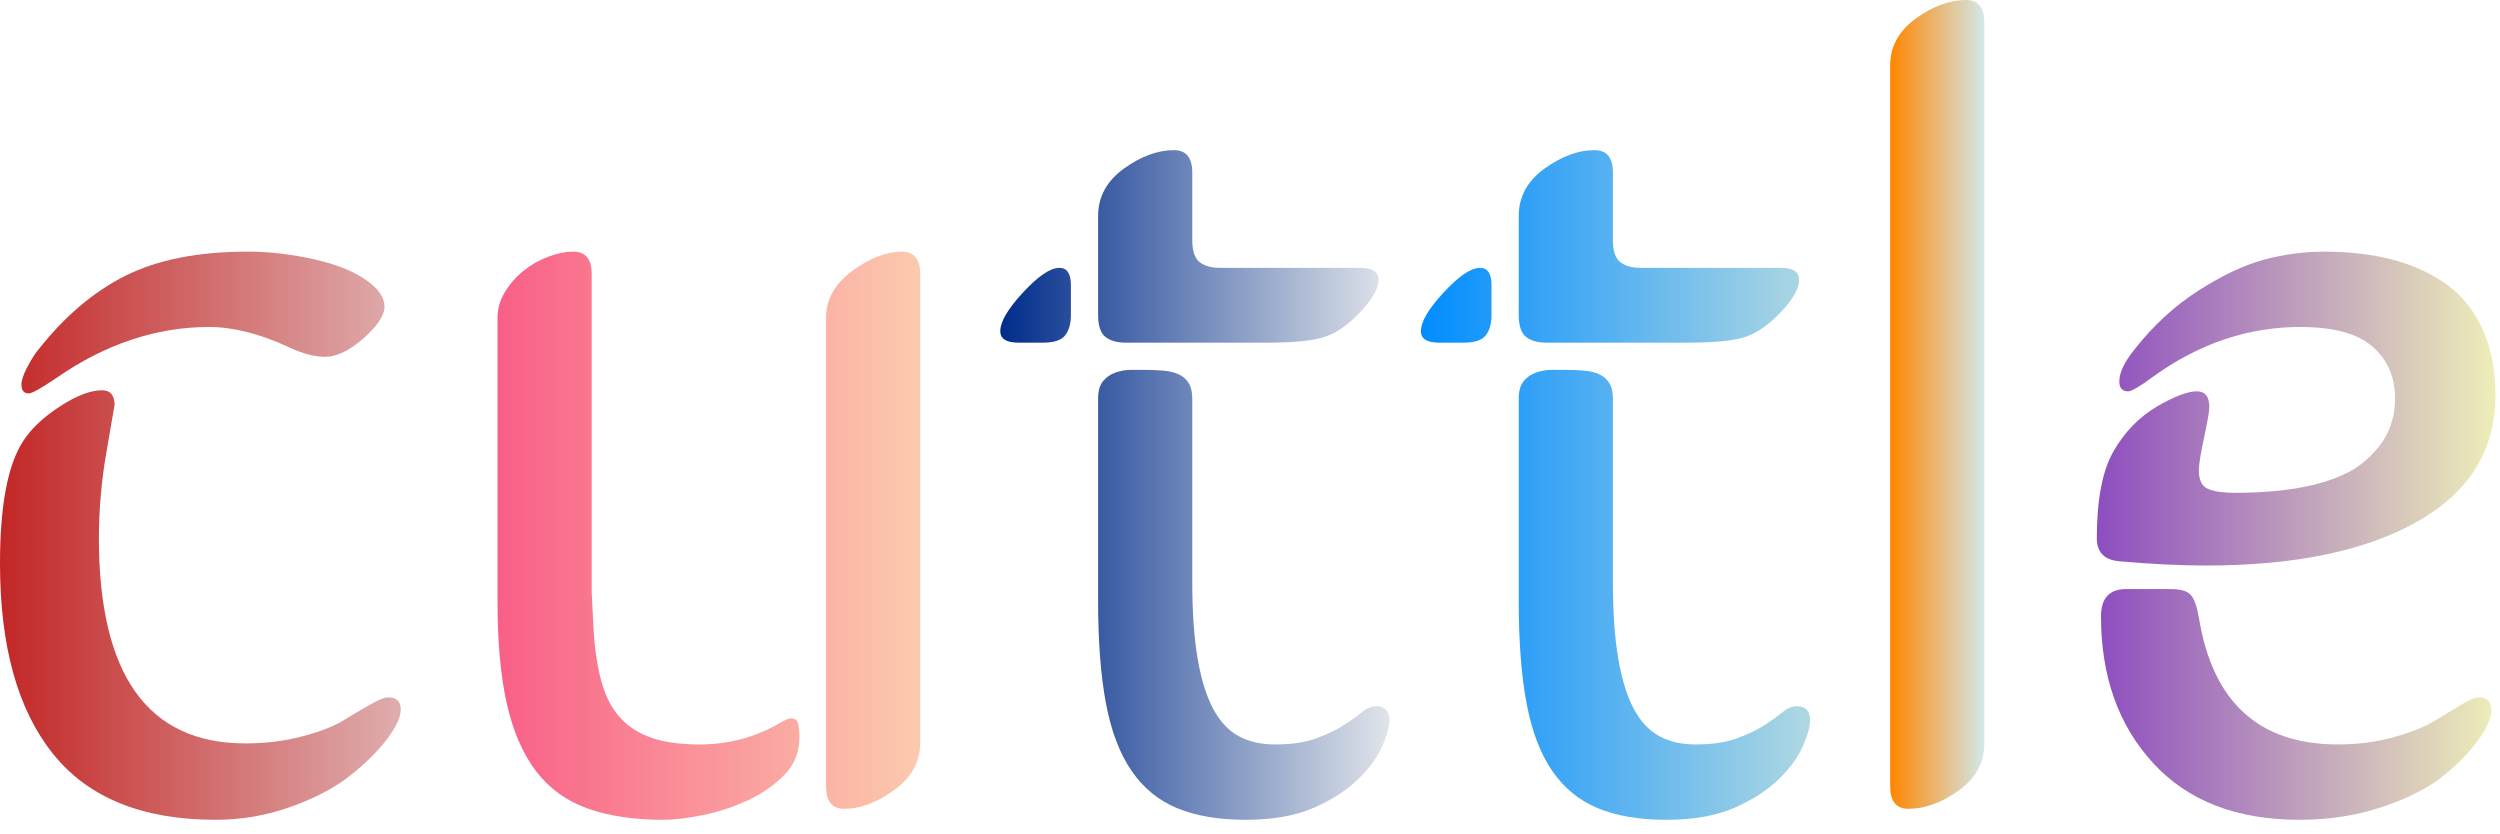
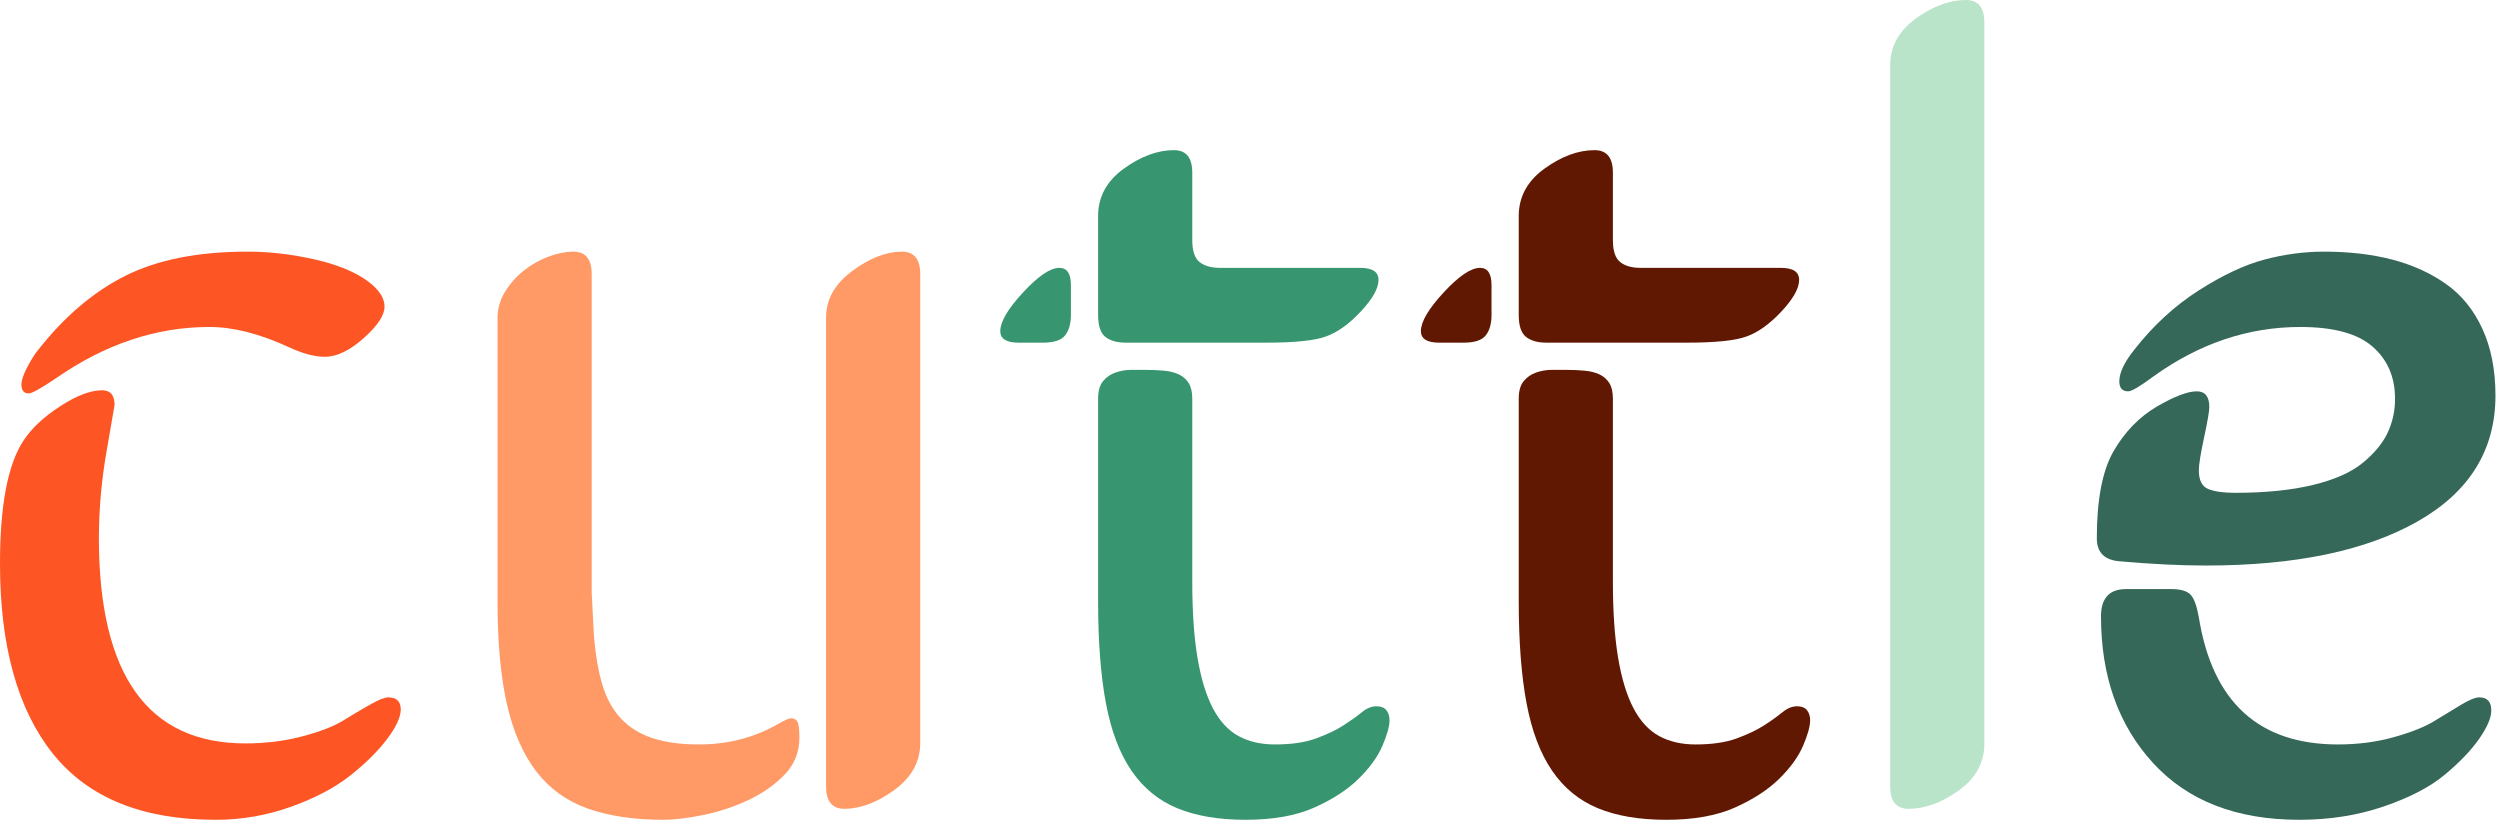
<svg xmlns="http://www.w3.org/2000/svg" width="168" height="56" fill-rule="evenodd" clip-rule="evenodd" stroke-linejoin="round" stroke-miterlimit="2">
  <g fill-rule="nonzero">
-     <path d="M6.645 36.141c0 9.211 3.281 13.816 9.843 13.816 1.36 0 2.637-.158 3.832-.475 1.196-.316 2.116-.673 2.76-1.072a51.193 51.193 0 011.811-1.072c.562-.317.961-.475 1.195-.475.562 0 .844.27.844.809 0 .516-.305 1.178-.914 1.986-.61.809-1.43 1.623-2.461 2.444-1.032.82-2.362 1.523-3.991 2.109a14.889 14.889 0 01-5.08.879c-4.922 0-8.566-1.483-10.933-4.447C1.184 47.678 0 43.418 0 37.863c0-3.914.527-6.668 1.582-8.261.539-.821 1.359-1.588 2.461-2.303 1.102-.715 2.039-1.072 2.812-1.072.563 0 .844.328.844.984 0 .023-.176 1.043-.527 3.059a34.095 34.095 0 00-.527 5.871zm18.14-17.192c.703.539 1.055 1.09 1.055 1.653 0 .586-.469 1.294-1.406 2.127-.938.832-1.805 1.248-2.602 1.248-.68 0-1.477-.211-2.391-.633-1.968-.914-3.761-1.371-5.379-1.371-3.562 0-6.996 1.148-10.3 3.445-1.008.68-1.617 1.02-1.828 1.02-.329 0-.493-.2-.493-.598 0-.281.129-.668.387-1.16.258-.492.492-.867.703-1.125 1.781-2.274 3.75-3.95 5.906-5.028 2.157-1.078 4.887-1.617 8.192-1.617 1.476 0 2.988.176 4.535.528 1.547.351 2.754.855 3.621 1.511z" fill="url(#_Linear1)" />
-     <path d="M44.578 55.09c-1.969 0-3.662-.252-5.08-.756-1.418-.504-2.572-1.336-3.463-2.496-.89-1.16-1.547-2.666-1.969-4.518-.421-1.851-.632-4.136-.632-6.855v-19.09c0-.633.17-1.225.509-1.775a5.44 5.44 0 011.266-1.424 6.064 6.064 0 011.652-.932c.598-.223 1.155-.334 1.67-.334.821 0 1.231.504 1.231 1.512v21.41l.14 2.707c.094 1.336.282 2.479.563 3.428.281.949.703 1.722 1.265 2.32.563.598 1.272 1.037 2.127 1.318.856.282 1.893.422 3.112.422 1.945 0 3.715-.457 5.308-1.371.446-.258.739-.386.879-.386.211 0 .358.082.44.246.082.164.123.515.123 1.054 0 .985-.34 1.823-1.02 2.514-.679.691-1.5 1.26-2.461 1.705-.961.445-1.963.773-3.006.984-1.043.211-1.927.317-2.654.317zM61.84 18.422v31.5c0 1.265-.58 2.32-1.74 3.164-1.161.844-2.28 1.266-3.358 1.266-.82 0-1.23-.504-1.23-1.512v-31.5c0-1.219.586-2.262 1.758-3.129 1.171-.867 2.285-1.301 3.339-1.301.821 0 1.231.504 1.231 1.512z" fill="url(#_Linear2)" />
-     <path d="M80.121 26.789v12.305c0 2.015.117 3.72.352 5.115.234 1.395.58 2.525 1.037 3.393.457.867 1.031 1.488 1.722 1.863.692.375 1.506.562 2.444.562 1.101 0 2.021-.134 2.76-.404.738-.269 1.353-.562 1.845-.879.492-.316.903-.609 1.231-.879.328-.269.656-.404.984-.404.305 0 .527.088.668.264.141.175.211.404.211.685 0 .399-.158.967-.475 1.705-.316.739-.849 1.477-1.599 2.215-.75.738-1.74 1.383-2.971 1.934-1.23.55-2.771.826-4.623.826-1.805 0-3.334-.258-4.588-.774-1.254-.515-2.279-1.353-3.076-2.513-.797-1.16-1.371-2.672-1.723-4.535-.351-1.864-.527-4.155-.527-6.873V26.789c0-.516.111-.908.334-1.178a1.86 1.86 0 01.844-.58c.34-.117.691-.176 1.054-.176h.967c.422 0 .826.018 1.213.053.387.035.721.117 1.002.246s.504.323.668.58c.164.258.246.61.246 1.055zm-8.156-7.629v2.004c0 .586-.129 1.043-.387 1.371-.258.328-.75.492-1.476.492h-1.653c-.82 0-1.23-.257-1.23-.773 0-.633.51-1.5 1.529-2.602C69.768 18.551 70.582 18 71.191 18c.516 0 .774.387.774 1.16zm8.156-7.558v4.535c0 .726.164 1.218.492 1.476.328.258.785.387 1.371.387h9.422c.821 0 1.231.27 1.231.809 0 .562-.393 1.265-1.178 2.109-.785.844-1.564 1.406-2.338 1.687-.75.282-2.098.422-4.043.422h-9.422c-.586 0-1.043-.129-1.371-.386-.328-.258-.492-.75-.492-1.477V14.52c0-1.29.574-2.35 1.723-3.182 1.148-.832 2.273-1.248 3.375-1.248.82 0 1.23.504 1.23 1.512z" fill="url(#_Linear3)" />
-     <path d="M108.387 26.789v12.305c0 2.015.117 3.72.351 5.115.235 1.395.58 2.525 1.037 3.393.457.867 1.032 1.488 1.723 1.863.691.375 1.506.562 2.443.562 1.102 0 2.022-.134 2.76-.404.738-.269 1.354-.562 1.846-.879a13.08 13.08 0 001.23-.879c.328-.269.657-.404.985-.404.304 0 .527.088.668.264.14.175.211.404.211.685 0 .399-.159.967-.475 1.705-.316.739-.85 1.477-1.6 2.215-.75.738-1.74 1.383-2.97 1.934-1.231.55-2.772.826-4.623.826-1.805 0-3.334-.258-4.588-.774-1.254-.515-2.28-1.353-3.076-2.513-.797-1.16-1.372-2.672-1.723-4.535-.352-1.864-.527-4.155-.527-6.873V26.789c0-.516.111-.908.334-1.178.222-.269.503-.463.843-.58.34-.117.692-.176 1.055-.176h.967c.422 0 .826.018 1.213.053.386.035.72.117 1.002.246.281.129.504.323.668.58.164.258.246.61.246 1.055zm-8.157-7.629v2.004c0 .586-.128 1.043-.386 1.371-.258.328-.75.492-1.477.492h-1.652c-.82 0-1.231-.257-1.231-.773 0-.633.51-1.5 1.53-2.602C98.033 18.551 98.848 18 99.457 18c.516 0 .773.387.773 1.16zm8.157-7.558v4.535c0 .726.164 1.218.492 1.476.328.258.785.387 1.371.387h9.422c.82 0 1.23.27 1.23.809 0 .562-.392 1.265-1.177 2.109-.786.844-1.565 1.406-2.338 1.687-.75.282-2.098.422-4.043.422h-9.422c-.586 0-1.043-.129-1.371-.386-.328-.258-.492-.75-.492-1.477V14.52c0-1.29.574-2.35 1.722-3.182 1.149-.832 2.274-1.248 3.375-1.248.821 0 1.231.504 1.231 1.512z" fill="url(#_Linear4)" />
-     <path d="M127.02 52.84V4.395c0-1.266.574-2.315 1.722-3.147C129.891.416 131.016 0 132.117 0c.821 0 1.231.504 1.231 1.512v48.445c0 1.289-.575 2.344-1.723 3.164-1.148.82-2.273 1.231-3.375 1.231-.82 0-1.23-.504-1.23-1.512z" fill="url(#_Linear5)" />
-     <path d="M147.762 31.605c0 .657.205 1.073.615 1.249.41.175 1.014.263 1.81.263 2.04 0 3.786-.176 5.239-.527 1.453-.352 2.566-.844 3.34-1.477.773-.633 1.33-1.3 1.67-2.004a5.27 5.27 0 00.509-2.32c0-1.453-.504-2.619-1.511-3.498-1.008-.879-2.625-1.318-4.852-1.318-3.492 0-6.773 1.101-9.844 3.304-.914.68-1.488 1.02-1.722 1.02-.399 0-.598-.223-.598-.668 0-.586.34-1.301 1.02-2.145 1.265-1.617 2.707-2.941 4.324-3.972 1.617-1.032 3.093-1.723 4.429-2.074a15.548 15.548 0 013.973-.528c1.688 0 3.211.176 4.57.528 1.36.351 2.567.896 3.621 1.634 1.055.739 1.875 1.746 2.461 3.024.586 1.277.879 2.771.879 4.482 0 3.656-1.74 6.475-5.22 8.455-3.481 1.981-8.233 2.971-14.256 2.971-1.688 0-3.598-.094-5.731-.281-1.054-.071-1.582-.586-1.582-1.547 0-2.602.375-4.553 1.125-5.854.75-1.301 1.723-2.302 2.918-3.006 1.172-.679 2.063-1.019 2.672-1.019.563 0 .844.351.844 1.055 0 .281-.117.966-.352 2.056-.234 1.09-.351 1.822-.351 2.197zm-6.575 9.809c0-1.219.563-1.828 1.688-1.828h3.023c.61 0 1.038.117 1.284.352.246.234.439.75.58 1.546.914 5.696 4.031 8.543 9.351 8.543 1.336 0 2.59-.164 3.762-.492 1.172-.328 2.08-.691 2.725-1.09.644-.398 1.242-.761 1.793-1.09.55-.328.955-.492 1.212-.492.54 0 .809.293.809.879 0 .492-.269 1.125-.809 1.899-.539.773-1.306 1.576-2.302 2.408-.996.832-2.367 1.547-4.114 2.144-1.746.598-3.638.897-5.677.897-4.219 0-7.494-1.272-9.826-3.815-2.332-2.543-3.499-5.83-3.499-9.861z" fill="url(#_Linear6)" />
+     <path d="M6.645 36.141c0 9.211 3.281 13.816 9.843 13.816 1.36 0 2.637-.158 3.832-.475 1.196-.316 2.116-.673 2.76-1.072a51.193 51.193 0 011.811-1.072c.562-.317.961-.475 1.195-.475.562 0 .844.27.844.809 0 .516-.305 1.178-.914 1.986-.61.809-1.43 1.623-2.461 2.444-1.032.82-2.362 1.523-3.991 2.109a14.889 14.889 0 01-5.08.879c-4.922 0-8.566-1.483-10.933-4.447C1.184 47.678 0 43.418 0 37.863c0-3.914.527-6.668 1.582-8.261.539-.821 1.359-1.588 2.461-2.303 1.102-.715 2.039-1.072 2.812-1.072.563 0 .844.328.844.984 0 .023-.176 1.043-.527 3.059a34.095 34.095 0 00-.527 5.871zm18.14-17.192c.703.539 1.055 1.09 1.055 1.653 0 .586-.469 1.294-1.406 2.127-.938.832-1.805 1.248-2.602 1.248-.68 0-1.477-.211-2.391-.633-1.968-.914-3.761-1.371-5.379-1.371-3.562 0-6.996 1.148-10.3 3.445-1.008.68-1.617 1.02-1.828 1.02-.329 0-.493-.2-.493-.598 0-.281.129-.668.387-1.16.258-.492.492-.867.703-1.125 1.781-2.274 3.75-3.95 5.906-5.028 2.157-1.078 4.887-1.617 8.192-1.617 1.476 0 2.988.176 4.535.528 1.547.351 2.754.855 3.621 1.511z" fill="#fd5523" />
+     <path d="M44.578 55.09c-1.969 0-3.662-.252-5.08-.756-1.418-.504-2.572-1.336-3.463-2.496-.89-1.16-1.547-2.666-1.969-4.518-.421-1.851-.632-4.136-.632-6.855v-19.09c0-.633.17-1.225.509-1.775a5.44 5.44 0 011.266-1.424 6.064 6.064 0 011.652-.932c.598-.223 1.155-.334 1.67-.334.821 0 1.231.504 1.231 1.512v21.41l.14 2.707c.094 1.336.282 2.479.563 3.428.281.949.703 1.722 1.265 2.32.563.598 1.272 1.037 2.127 1.318.856.282 1.893.422 3.112.422 1.945 0 3.715-.457 5.308-1.371.446-.258.739-.386.879-.386.211 0 .358.082.44.246.082.164.123.515.123 1.054 0 .985-.34 1.823-1.02 2.514-.679.691-1.5 1.26-2.461 1.705-.961.445-1.963.773-3.006.984-1.043.211-1.927.317-2.654.317zM61.84 18.422v31.5c0 1.265-.58 2.32-1.74 3.164-1.161.844-2.28 1.266-3.358 1.266-.82 0-1.23-.504-1.23-1.512v-31.5c0-1.219.586-2.262 1.758-3.129 1.171-.867 2.285-1.301 3.339-1.301.821 0 1.231.504 1.231 1.512z" fill="#f96" />
+     <path d="M80.121 26.789v12.305c0 2.015.117 3.72.352 5.115.234 1.395.58 2.525 1.037 3.393.457.867 1.031 1.488 1.722 1.863.692.375 1.506.562 2.444.562 1.101 0 2.021-.134 2.76-.404.738-.269 1.353-.562 1.845-.879.492-.316.903-.609 1.231-.879.328-.269.656-.404.984-.404.305 0 .527.088.668.264.141.175.211.404.211.685 0 .399-.158.967-.475 1.705-.316.739-.849 1.477-1.599 2.215-.75.738-1.74 1.383-2.971 1.934-1.23.55-2.771.826-4.623.826-1.805 0-3.334-.258-4.588-.774-1.254-.515-2.279-1.353-3.076-2.513-.797-1.16-1.371-2.672-1.723-4.535-.351-1.864-.527-4.155-.527-6.873V26.789c0-.516.111-.908.334-1.178a1.86 1.86 0 01.844-.58c.34-.117.691-.176 1.054-.176h.967c.422 0 .826.018 1.213.053.387.035.721.117 1.002.246s.504.323.668.58c.164.258.246.61.246 1.055zm-8.156-7.629v2.004c0 .586-.129 1.043-.387 1.371-.258.328-.75.492-1.476.492h-1.653c-.82 0-1.23-.257-1.23-.773 0-.633.51-1.5 1.529-2.602C69.768 18.551 70.582 18 71.191 18c.516 0 .774.387.774 1.16zm8.156-7.558v4.535c0 .726.164 1.218.492 1.476.328.258.785.387 1.371.387h9.422c.821 0 1.231.27 1.231.809 0 .562-.393 1.265-1.178 2.109-.785.844-1.564 1.406-2.338 1.687-.75.282-2.098.422-4.043.422h-9.422c-.586 0-1.043-.129-1.371-.386-.328-.258-.492-.75-.492-1.477V14.52c0-1.29.574-2.35 1.723-3.182 1.148-.832 2.273-1.248 3.375-1.248.82 0 1.23.504 1.23 1.512z" fill="#37966f" />
+     <path d="M108.387 26.789v12.305c0 2.015.117 3.72.351 5.115.235 1.395.58 2.525 1.037 3.393.457.867 1.032 1.488 1.723 1.863.691.375 1.506.562 2.443.562 1.102 0 2.022-.134 2.76-.404.738-.269 1.354-.562 1.846-.879a13.08 13.08 0 001.23-.879c.328-.269.657-.404.985-.404.304 0 .527.088.668.264.14.175.211.404.211.685 0 .399-.159.967-.475 1.705-.316.739-.85 1.477-1.6 2.215-.75.738-1.74 1.383-2.97 1.934-1.231.55-2.772.826-4.623.826-1.805 0-3.334-.258-4.588-.774-1.254-.515-2.28-1.353-3.076-2.513-.797-1.16-1.372-2.672-1.723-4.535-.352-1.864-.527-4.155-.527-6.873V26.789c0-.516.111-.908.334-1.178.222-.269.503-.463.843-.58.34-.117.692-.176 1.055-.176h.967c.422 0 .826.018 1.213.053.386.035.72.117 1.002.246.281.129.504.323.668.58.164.258.246.61.246 1.055zm-8.157-7.629v2.004c0 .586-.128 1.043-.386 1.371-.258.328-.75.492-1.477.492h-1.652c-.82 0-1.231-.257-1.231-.773 0-.633.51-1.5 1.53-2.602C98.033 18.551 98.848 18 99.457 18c.516 0 .773.387.773 1.16zm8.157-7.558v4.535c0 .726.164 1.218.492 1.476.328.258.785.387 1.371.387h9.422c.82 0 1.23.27 1.23.809 0 .562-.392 1.265-1.177 2.109-.786.844-1.565 1.406-2.338 1.687-.75.282-2.098.422-4.043.422h-9.422c-.586 0-1.043-.129-1.371-.386-.328-.258-.492-.75-.492-1.477V14.52c0-1.29.574-2.35 1.722-3.182 1.149-.832 2.274-1.248 3.375-1.248.821 0 1.231.504 1.231 1.512z" fill="#611802" />
+     <path d="M127.02 52.84V4.395c0-1.266.574-2.315 1.722-3.147C129.891.416 131.016 0 132.117 0c.821 0 1.231.504 1.231 1.512v48.445c0 1.289-.575 2.344-1.723 3.164-1.148.82-2.273 1.231-3.375 1.231-.82 0-1.23-.504-1.23-1.512z" fill="#b9e4c9" />
+     <path d="M147.762 31.605c0 .657.205 1.073.615 1.249.41.175 1.014.263 1.81.263 2.04 0 3.786-.176 5.239-.527 1.453-.352 2.566-.844 3.34-1.477.773-.633 1.33-1.3 1.67-2.004a5.27 5.27 0 00.509-2.32c0-1.453-.504-2.619-1.511-3.498-1.008-.879-2.625-1.318-4.852-1.318-3.492 0-6.773 1.101-9.844 3.304-.914.68-1.488 1.02-1.722 1.02-.399 0-.598-.223-.598-.668 0-.586.34-1.301 1.02-2.145 1.265-1.617 2.707-2.941 4.324-3.972 1.617-1.032 3.093-1.723 4.429-2.074a15.548 15.548 0 013.973-.528c1.688 0 3.211.176 4.57.528 1.36.351 2.567.896 3.621 1.634 1.055.739 1.875 1.746 2.461 3.024.586 1.277.879 2.771.879 4.482 0 3.656-1.74 6.475-5.22 8.455-3.481 1.981-8.233 2.971-14.256 2.971-1.688 0-3.598-.094-5.731-.281-1.054-.071-1.582-.586-1.582-1.547 0-2.602.375-4.553 1.125-5.854.75-1.301 1.723-2.302 2.918-3.006 1.172-.679 2.063-1.019 2.672-1.019.563 0 .844.351.844 1.055 0 .281-.117.966-.352 2.056-.234 1.09-.351 1.822-.351 2.197zm-6.575 9.809c0-1.219.563-1.828 1.688-1.828h3.023c.61 0 1.038.117 1.284.352.246.234.439.75.58 1.546.914 5.696 4.031 8.543 9.351 8.543 1.336 0 2.59-.164 3.762-.492 1.172-.328 2.08-.691 2.725-1.09.644-.398 1.242-.761 1.793-1.09.55-.328.955-.492 1.212-.492.54 0 .809.293.809.879 0 .492-.269 1.125-.809 1.899-.539.773-1.306 1.576-2.302 2.408-.996.832-2.367 1.547-4.114 2.144-1.746.598-3.638.897-5.677.897-4.219 0-7.494-1.272-9.826-3.815-2.332-2.543-3.499-5.83-3.499-9.861z" fill="#356859" />
  </g>
-   <defs>
-     <linearGradient id="_Linear1" x1="0" y1="0" x2="1" y2="0" gradientUnits="userSpaceOnUse" gradientTransform="matrix(26.9297 0 0 38.1797 0 36)">
-       <stop offset="0" stop-color="#c32727" />
-       <stop offset="1" stop-color="#dfadad" />
-     </linearGradient>
-     <linearGradient id="_Linear2" x1="0" y1="0" x2="1" y2="0" gradientUnits="userSpaceOnUse" gradientTransform="matrix(28.4062 0 0 38.1797 33.434 36)">
-       <stop offset="0" stop-color="#f95f87" />
-       <stop offset="1" stop-color="#fbcbae" />
-     </linearGradient>
-     <linearGradient id="_Linear3" x1="0" y1="0" x2="1" y2="0" gradientUnits="userSpaceOnUse" gradientTransform="matrix(26.1562 0 0 45 67.219 32.59)">
-       <stop offset="0" stop-color="#002c8b" />
-       <stop offset="1" stop-color="#e1e5ea" />
-     </linearGradient>
-     <linearGradient id="_Linear4" x1="0" y1="0" x2="1" y2="0" gradientUnits="userSpaceOnUse" gradientTransform="matrix(26.1562 0 0 45 95.484 32.59)">
-       <stop offset="0" stop-color="#008cff" />
-       <stop offset="1" stop-color="#b0d8e2" />
-     </linearGradient>
-     <linearGradient id="_Linear5" x1="0" y1="0" x2="1" y2="0" gradientUnits="userSpaceOnUse" gradientTransform="matrix(6.32812 0 0 54.3516 127.02 27.176)">
-       <stop offset="0" stop-color="#ff8600" />
-       <stop offset="1" stop-color="#d3e8ea" />
-     </linearGradient>
-     <linearGradient id="_Linear6" x1="0" y1="0" x2="1" y2="0" gradientUnits="userSpaceOnUse" gradientTransform="matrix(26.7891 0 0 38.1797 140.906 36)">
-       <stop offset="0" stop-color="#8d4dbf" />
-       <stop offset="1" stop-color="#eeeeb9" />
-     </linearGradient>
-   </defs>
</svg>
